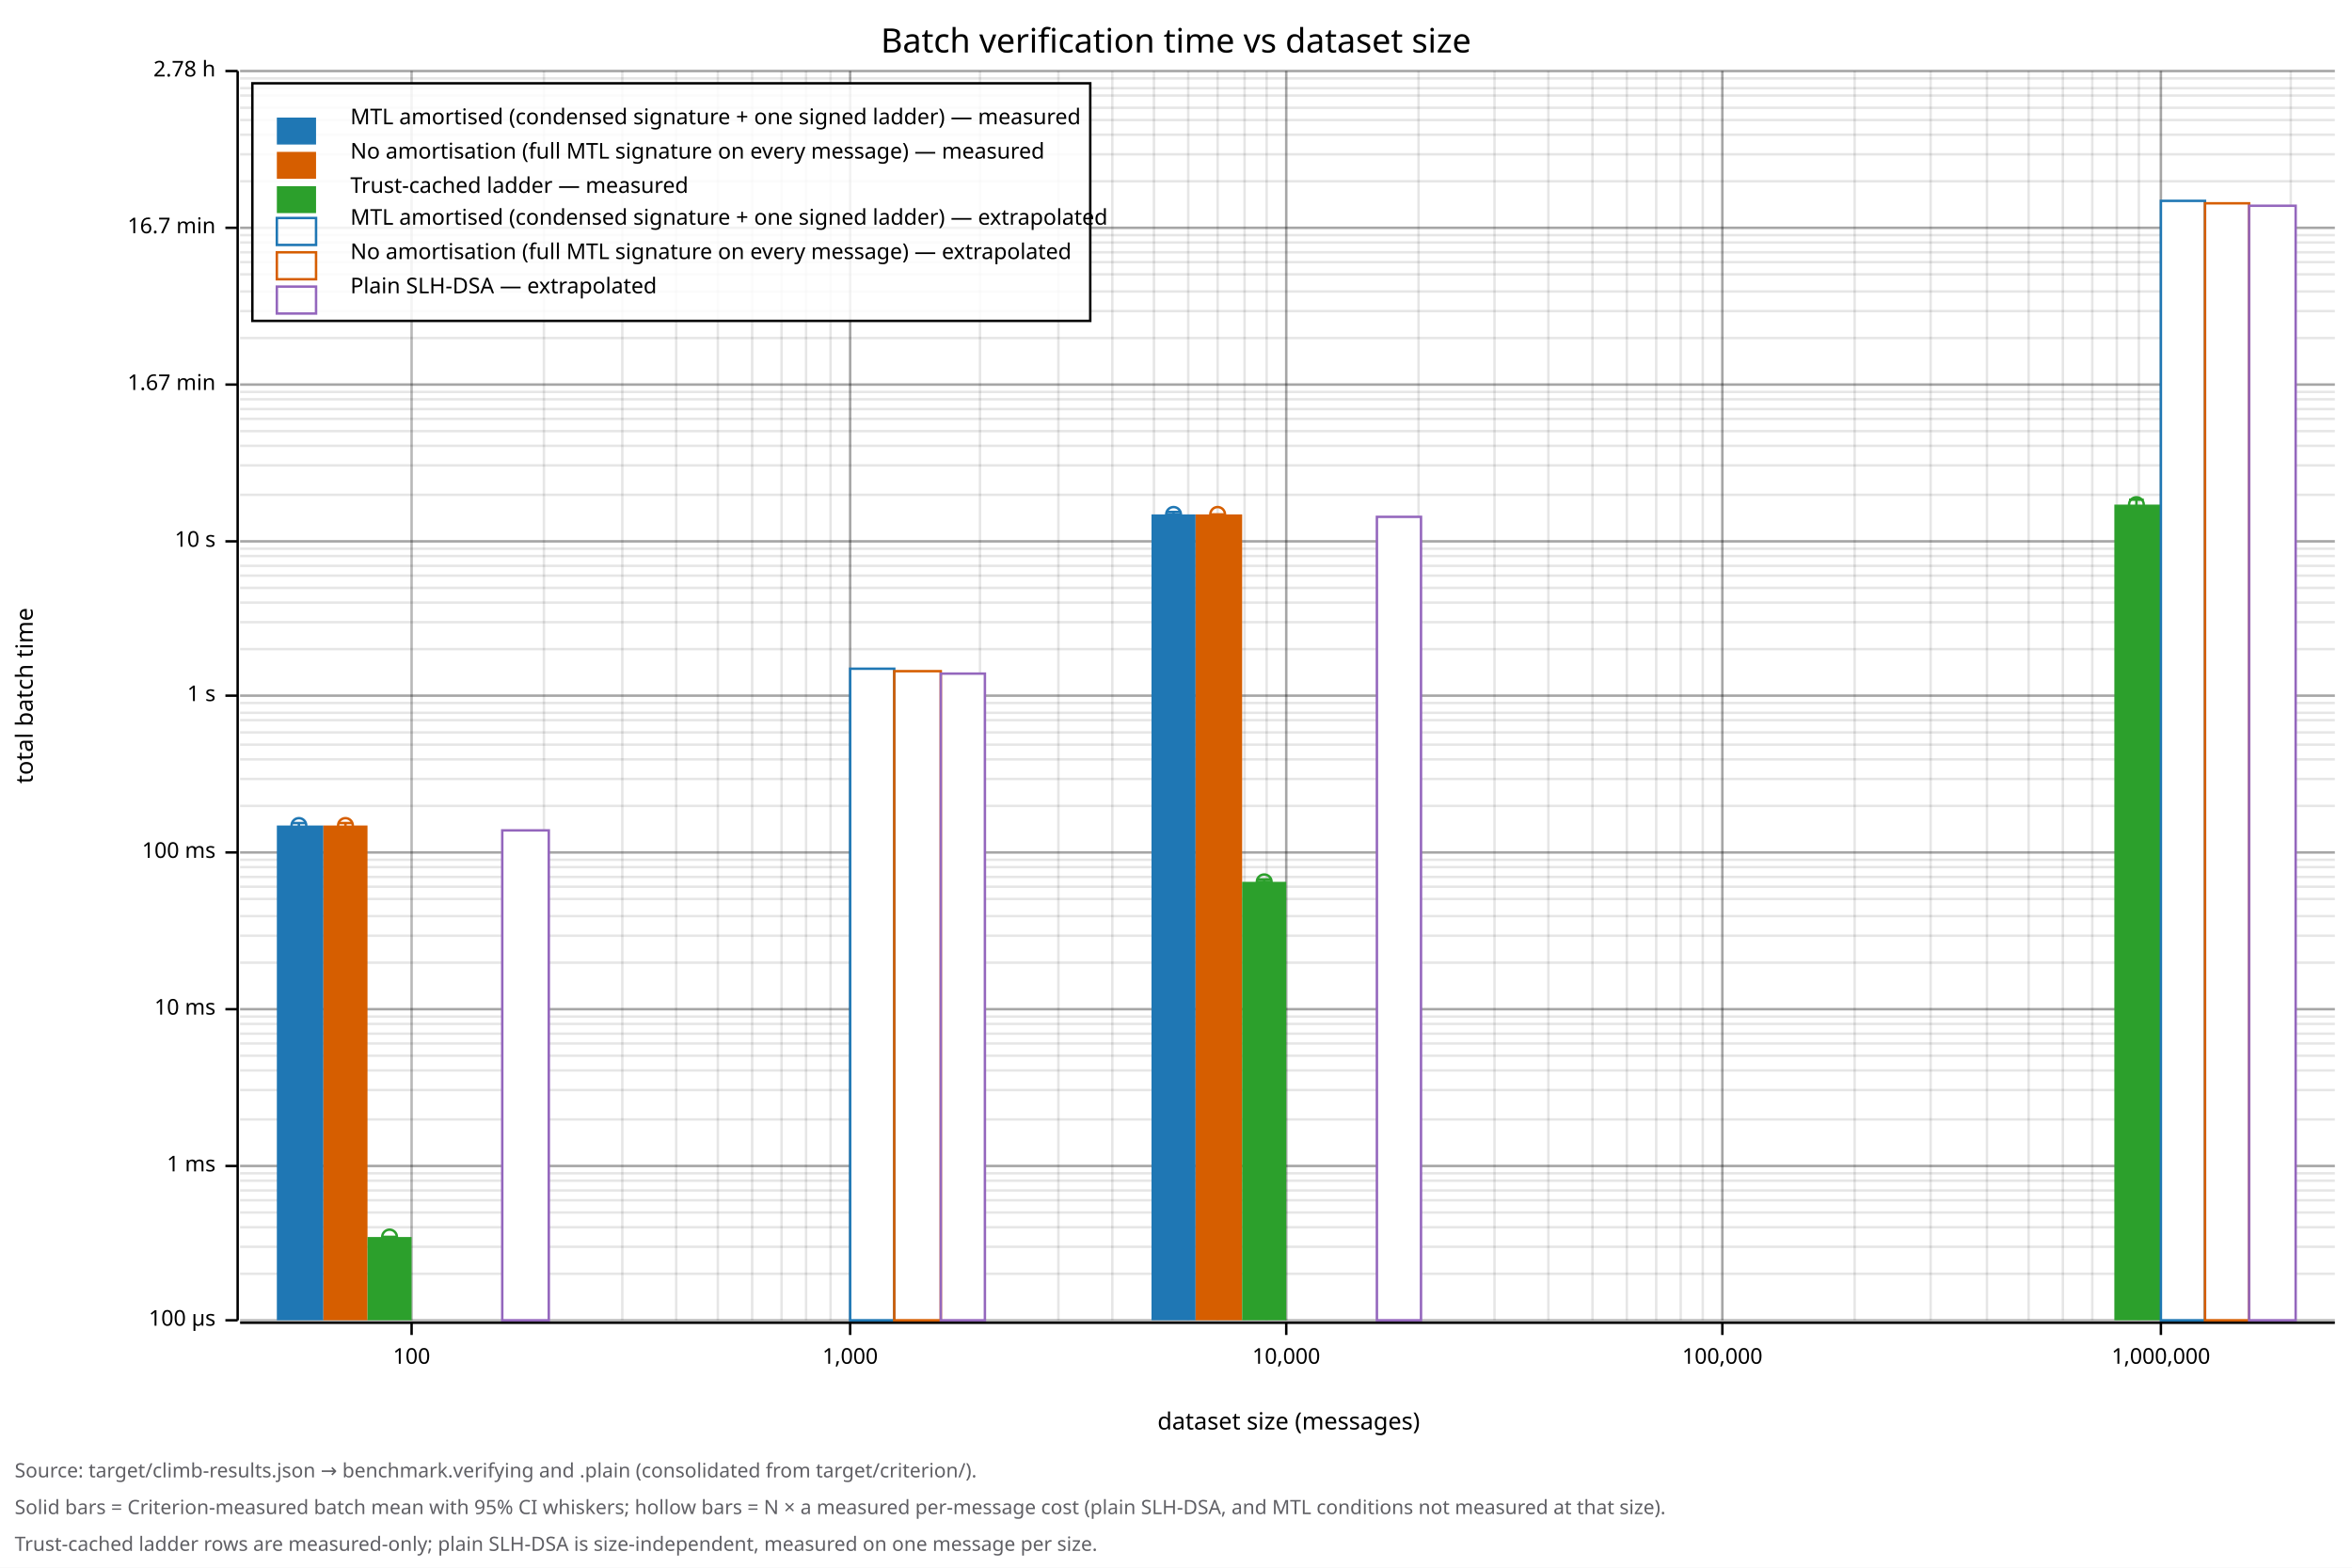
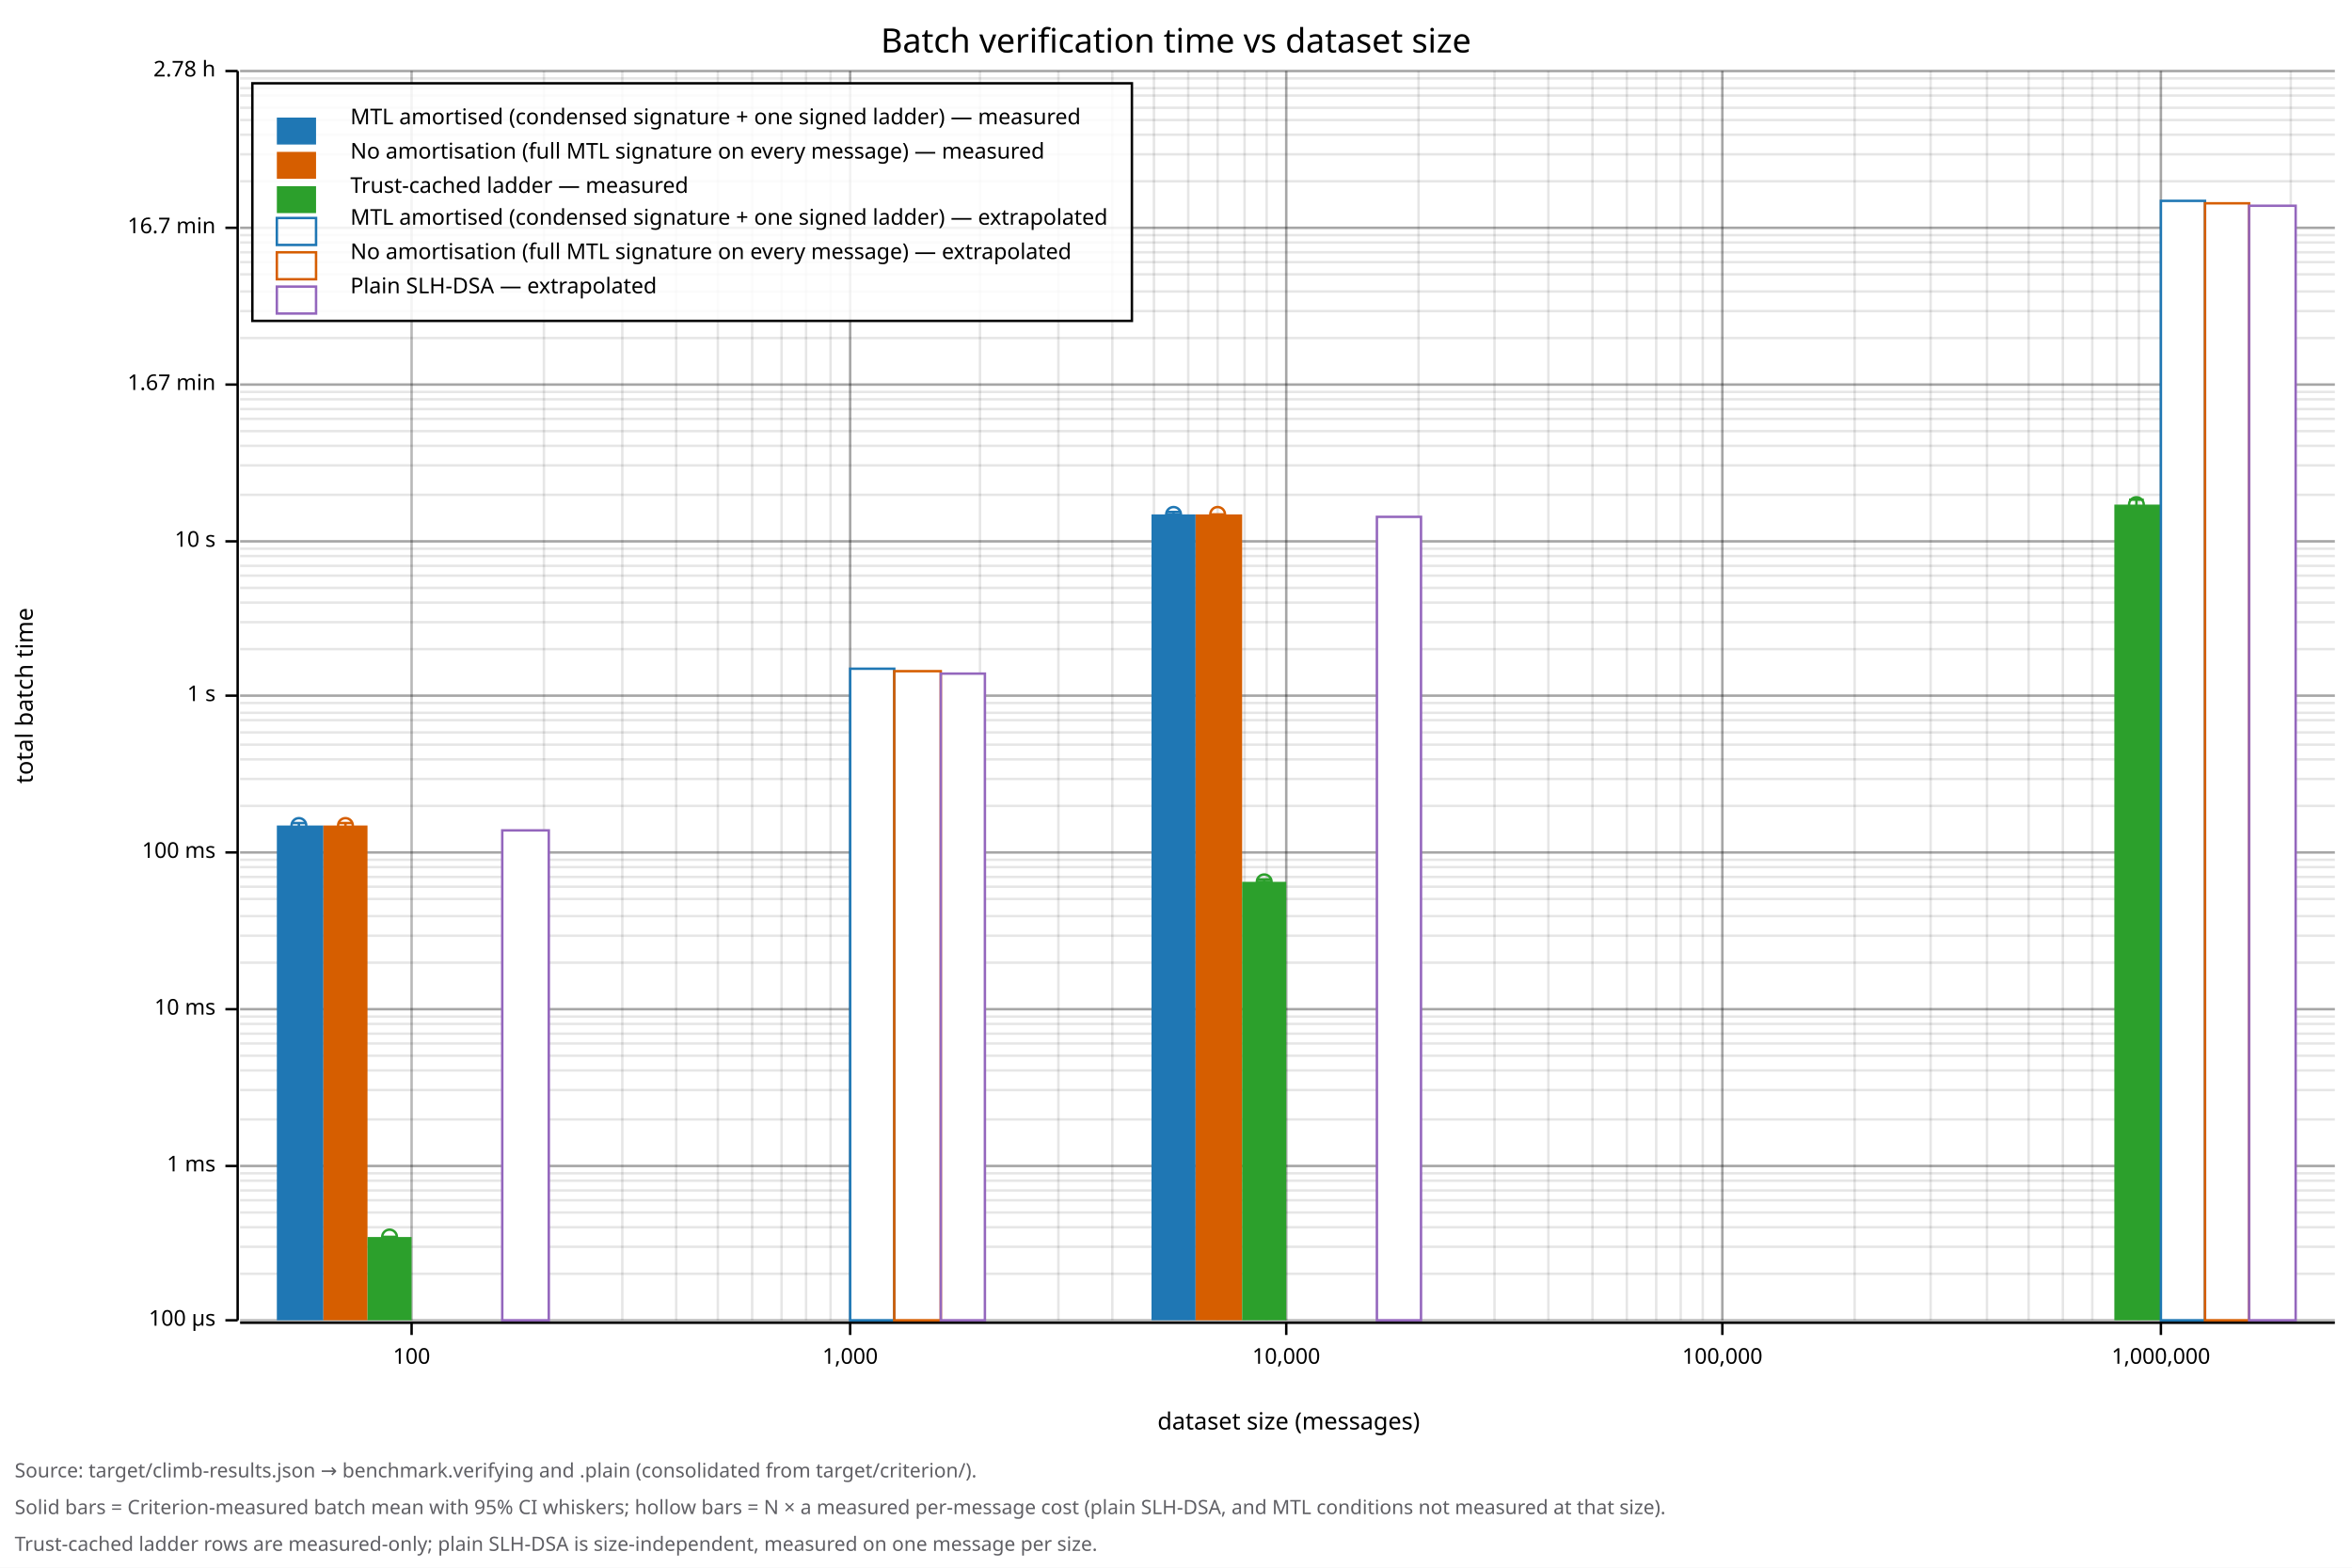
<svg xmlns="http://www.w3.org/2000/svg" width="960" height="640" viewBox="0 0 960 640">
  <rect x="0" y="0" width="960" height="640" opacity="1" fill="#FFFFFF" stroke="none" />
  <text x="480" y="11" dy="0.76em" text-anchor="middle" font-family="sans-serif" font-size="13.71" opacity="1" fill="#000000">
Batch verification time vs dataset size
</text>
  <line opacity="0.1" stroke="#000000" stroke-width="1" x1="168" y1="539" x2="168" y2="29" />
  <line opacity="0.1" stroke="#000000" stroke-width="1" x1="222" y1="539" x2="222" y2="29" />
  <line opacity="0.1" stroke="#000000" stroke-width="1" x1="254" y1="539" x2="254" y2="29" />
  <line opacity="0.1" stroke="#000000" stroke-width="1" x1="276" y1="539" x2="276" y2="29" />
  <line opacity="0.1" stroke="#000000" stroke-width="1" x1="293" y1="539" x2="293" y2="29" />
  <line opacity="0.1" stroke="#000000" stroke-width="1" x1="307" y1="539" x2="307" y2="29" />
  <line opacity="0.1" stroke="#000000" stroke-width="1" x1="319" y1="539" x2="319" y2="29" />
  <line opacity="0.1" stroke="#000000" stroke-width="1" x1="329" y1="539" x2="329" y2="29" />
  <line opacity="0.1" stroke="#000000" stroke-width="1" x1="339" y1="539" x2="339" y2="29" />
  <line opacity="0.1" stroke="#000000" stroke-width="1" x1="347" y1="539" x2="347" y2="29" />
  <line opacity="0.1" stroke="#000000" stroke-width="1" x1="347" y1="539" x2="347" y2="29" />
  <line opacity="0.1" stroke="#000000" stroke-width="1" x1="400" y1="539" x2="400" y2="29" />
  <line opacity="0.1" stroke="#000000" stroke-width="1" x1="432" y1="539" x2="432" y2="29" />
  <line opacity="0.1" stroke="#000000" stroke-width="1" x1="454" y1="539" x2="454" y2="29" />
  <line opacity="0.1" stroke="#000000" stroke-width="1" x1="471" y1="539" x2="471" y2="29" />
  <line opacity="0.1" stroke="#000000" stroke-width="1" x1="485" y1="539" x2="485" y2="29" />
  <line opacity="0.1" stroke="#000000" stroke-width="1" x1="497" y1="539" x2="497" y2="29" />
  <line opacity="0.1" stroke="#000000" stroke-width="1" x1="508" y1="539" x2="508" y2="29" />
  <line opacity="0.1" stroke="#000000" stroke-width="1" x1="517" y1="539" x2="517" y2="29" />
  <line opacity="0.1" stroke="#000000" stroke-width="1" x1="525" y1="539" x2="525" y2="29" />
  <line opacity="0.1" stroke="#000000" stroke-width="1" x1="525" y1="539" x2="525" y2="29" />
  <line opacity="0.1" stroke="#000000" stroke-width="1" x1="579" y1="539" x2="579" y2="29" />
  <line opacity="0.1" stroke="#000000" stroke-width="1" x1="610" y1="539" x2="610" y2="29" />
  <line opacity="0.1" stroke="#000000" stroke-width="1" x1="632" y1="539" x2="632" y2="29" />
  <line opacity="0.1" stroke="#000000" stroke-width="1" x1="650" y1="539" x2="650" y2="29" />
  <line opacity="0.1" stroke="#000000" stroke-width="1" x1="664" y1="539" x2="664" y2="29" />
  <line opacity="0.1" stroke="#000000" stroke-width="1" x1="676" y1="539" x2="676" y2="29" />
  <line opacity="0.1" stroke="#000000" stroke-width="1" x1="686" y1="539" x2="686" y2="29" />
  <line opacity="0.1" stroke="#000000" stroke-width="1" x1="695" y1="539" x2="695" y2="29" />
  <line opacity="0.1" stroke="#000000" stroke-width="1" x1="703" y1="539" x2="703" y2="29" />
  <line opacity="0.1" stroke="#000000" stroke-width="1" x1="703" y1="539" x2="703" y2="29" />
  <line opacity="0.1" stroke="#000000" stroke-width="1" x1="757" y1="539" x2="757" y2="29" />
  <line opacity="0.1" stroke="#000000" stroke-width="1" x1="788" y1="539" x2="788" y2="29" />
  <line opacity="0.1" stroke="#000000" stroke-width="1" x1="811" y1="539" x2="811" y2="29" />
  <line opacity="0.1" stroke="#000000" stroke-width="1" x1="828" y1="539" x2="828" y2="29" />
  <line opacity="0.1" stroke="#000000" stroke-width="1" x1="842" y1="539" x2="842" y2="29" />
  <line opacity="0.1" stroke="#000000" stroke-width="1" x1="854" y1="539" x2="854" y2="29" />
  <line opacity="0.1" stroke="#000000" stroke-width="1" x1="864" y1="539" x2="864" y2="29" />
  <line opacity="0.1" stroke="#000000" stroke-width="1" x1="873" y1="539" x2="873" y2="29" />
  <line opacity="0.1" stroke="#000000" stroke-width="1" x1="882" y1="539" x2="882" y2="29" />
  <line opacity="0.1" stroke="#000000" stroke-width="1" x1="882" y1="539" x2="882" y2="29" />
  <line opacity="0.1" stroke="#000000" stroke-width="1" x1="935" y1="539" x2="935" y2="29" />
  <line opacity="0.1" stroke="#000000" stroke-width="1" x1="98" y1="539" x2="953" y2="539" />
  <line opacity="0.1" stroke="#000000" stroke-width="1" x1="98" y1="520" x2="953" y2="520" />
  <line opacity="0.1" stroke="#000000" stroke-width="1" x1="98" y1="509" x2="953" y2="509" />
  <line opacity="0.1" stroke="#000000" stroke-width="1" x1="98" y1="501" x2="953" y2="501" />
  <line opacity="0.1" stroke="#000000" stroke-width="1" x1="98" y1="495" x2="953" y2="495" />
  <line opacity="0.1" stroke="#000000" stroke-width="1" x1="98" y1="490" x2="953" y2="490" />
  <line opacity="0.1" stroke="#000000" stroke-width="1" x1="98" y1="486" x2="953" y2="486" />
  <line opacity="0.1" stroke="#000000" stroke-width="1" x1="98" y1="482" x2="953" y2="482" />
  <line opacity="0.1" stroke="#000000" stroke-width="1" x1="98" y1="479" x2="953" y2="479" />
  <line opacity="0.1" stroke="#000000" stroke-width="1" x1="98" y1="476" x2="953" y2="476" />
  <line opacity="0.1" stroke="#000000" stroke-width="1" x1="98" y1="476" x2="953" y2="476" />
  <line opacity="0.1" stroke="#000000" stroke-width="1" x1="98" y1="457" x2="953" y2="457" />
  <line opacity="0.1" stroke="#000000" stroke-width="1" x1="98" y1="445" x2="953" y2="445" />
  <line opacity="0.1" stroke="#000000" stroke-width="1" x1="98" y1="437" x2="953" y2="437" />
  <line opacity="0.1" stroke="#000000" stroke-width="1" x1="98" y1="431" x2="953" y2="431" />
  <line opacity="0.1" stroke="#000000" stroke-width="1" x1="98" y1="426" x2="953" y2="426" />
  <line opacity="0.1" stroke="#000000" stroke-width="1" x1="98" y1="422" x2="953" y2="422" />
  <line opacity="0.1" stroke="#000000" stroke-width="1" x1="98" y1="418" x2="953" y2="418" />
  <line opacity="0.1" stroke="#000000" stroke-width="1" x1="98" y1="415" x2="953" y2="415" />
  <line opacity="0.1" stroke="#000000" stroke-width="1" x1="98" y1="412" x2="953" y2="412" />
  <line opacity="0.1" stroke="#000000" stroke-width="1" x1="98" y1="412" x2="953" y2="412" />
  <line opacity="0.1" stroke="#000000" stroke-width="1" x1="98" y1="393" x2="953" y2="393" />
  <line opacity="0.1" stroke="#000000" stroke-width="1" x1="98" y1="382" x2="953" y2="382" />
  <line opacity="0.1" stroke="#000000" stroke-width="1" x1="98" y1="374" x2="953" y2="374" />
  <line opacity="0.1" stroke="#000000" stroke-width="1" x1="98" y1="367" x2="953" y2="367" />
  <line opacity="0.1" stroke="#000000" stroke-width="1" x1="98" y1="362" x2="953" y2="362" />
  <line opacity="0.1" stroke="#000000" stroke-width="1" x1="98" y1="358" x2="953" y2="358" />
  <line opacity="0.1" stroke="#000000" stroke-width="1" x1="98" y1="354" x2="953" y2="354" />
  <line opacity="0.1" stroke="#000000" stroke-width="1" x1="98" y1="351" x2="953" y2="351" />
  <line opacity="0.1" stroke="#000000" stroke-width="1" x1="98" y1="348" x2="953" y2="348" />
  <line opacity="0.1" stroke="#000000" stroke-width="1" x1="98" y1="348" x2="953" y2="348" />
  <line opacity="0.1" stroke="#000000" stroke-width="1" x1="98" y1="329" x2="953" y2="329" />
  <line opacity="0.1" stroke="#000000" stroke-width="1" x1="98" y1="318" x2="953" y2="318" />
  <line opacity="0.1" stroke="#000000" stroke-width="1" x1="98" y1="310" x2="953" y2="310" />
  <line opacity="0.1" stroke="#000000" stroke-width="1" x1="98" y1="304" x2="953" y2="304" />
  <line opacity="0.1" stroke="#000000" stroke-width="1" x1="98" y1="299" x2="953" y2="299" />
  <line opacity="0.1" stroke="#000000" stroke-width="1" x1="98" y1="294" x2="953" y2="294" />
  <line opacity="0.1" stroke="#000000" stroke-width="1" x1="98" y1="291" x2="953" y2="291" />
  <line opacity="0.1" stroke="#000000" stroke-width="1" x1="98" y1="287" x2="953" y2="287" />
  <line opacity="0.1" stroke="#000000" stroke-width="1" x1="98" y1="284" x2="953" y2="284" />
  <line opacity="0.1" stroke="#000000" stroke-width="1" x1="98" y1="284" x2="953" y2="284" />
  <line opacity="0.1" stroke="#000000" stroke-width="1" x1="98" y1="265" x2="953" y2="265" />
  <line opacity="0.1" stroke="#000000" stroke-width="1" x1="98" y1="254" x2="953" y2="254" />
  <line opacity="0.1" stroke="#000000" stroke-width="1" x1="98" y1="246" x2="953" y2="246" />
  <line opacity="0.1" stroke="#000000" stroke-width="1" x1="98" y1="240" x2="953" y2="240" />
  <line opacity="0.1" stroke="#000000" stroke-width="1" x1="98" y1="235" x2="953" y2="235" />
  <line opacity="0.1" stroke="#000000" stroke-width="1" x1="98" y1="231" x2="953" y2="231" />
  <line opacity="0.1" stroke="#000000" stroke-width="1" x1="98" y1="227" x2="953" y2="227" />
  <line opacity="0.1" stroke="#000000" stroke-width="1" x1="98" y1="224" x2="953" y2="224" />
  <line opacity="0.1" stroke="#000000" stroke-width="1" x1="98" y1="221" x2="953" y2="221" />
  <line opacity="0.1" stroke="#000000" stroke-width="1" x1="98" y1="221" x2="953" y2="221" />
  <line opacity="0.1" stroke="#000000" stroke-width="1" x1="98" y1="202" x2="953" y2="202" />
  <line opacity="0.1" stroke="#000000" stroke-width="1" x1="98" y1="190" x2="953" y2="190" />
  <line opacity="0.1" stroke="#000000" stroke-width="1" x1="98" y1="182" x2="953" y2="182" />
  <line opacity="0.1" stroke="#000000" stroke-width="1" x1="98" y1="176" x2="953" y2="176" />
  <line opacity="0.1" stroke="#000000" stroke-width="1" x1="98" y1="171" x2="953" y2="171" />
  <line opacity="0.1" stroke="#000000" stroke-width="1" x1="98" y1="167" x2="953" y2="167" />
  <line opacity="0.1" stroke="#000000" stroke-width="1" x1="98" y1="163" x2="953" y2="163" />
  <line opacity="0.1" stroke="#000000" stroke-width="1" x1="98" y1="160" x2="953" y2="160" />
  <line opacity="0.1" stroke="#000000" stroke-width="1" x1="98" y1="157" x2="953" y2="157" />
  <line opacity="0.1" stroke="#000000" stroke-width="1" x1="98" y1="157" x2="953" y2="157" />
  <line opacity="0.1" stroke="#000000" stroke-width="1" x1="98" y1="138" x2="953" y2="138" />
  <line opacity="0.1" stroke="#000000" stroke-width="1" x1="98" y1="127" x2="953" y2="127" />
  <line opacity="0.1" stroke="#000000" stroke-width="1" x1="98" y1="119" x2="953" y2="119" />
  <line opacity="0.1" stroke="#000000" stroke-width="1" x1="98" y1="112" x2="953" y2="112" />
  <line opacity="0.1" stroke="#000000" stroke-width="1" x1="98" y1="107" x2="953" y2="107" />
  <line opacity="0.1" stroke="#000000" stroke-width="1" x1="98" y1="103" x2="953" y2="103" />
  <line opacity="0.1" stroke="#000000" stroke-width="1" x1="98" y1="99" x2="953" y2="99" />
  <line opacity="0.1" stroke="#000000" stroke-width="1" x1="98" y1="96" x2="953" y2="96" />
  <line opacity="0.1" stroke="#000000" stroke-width="1" x1="98" y1="93" x2="953" y2="93" />
  <line opacity="0.1" stroke="#000000" stroke-width="1" x1="98" y1="93" x2="953" y2="93" />
  <line opacity="0.1" stroke="#000000" stroke-width="1" x1="98" y1="74" x2="953" y2="74" />
  <line opacity="0.1" stroke="#000000" stroke-width="1" x1="98" y1="63" x2="953" y2="63" />
  <line opacity="0.1" stroke="#000000" stroke-width="1" x1="98" y1="55" x2="953" y2="55" />
  <line opacity="0.1" stroke="#000000" stroke-width="1" x1="98" y1="49" x2="953" y2="49" />
  <line opacity="0.1" stroke="#000000" stroke-width="1" x1="98" y1="44" x2="953" y2="44" />
  <line opacity="0.1" stroke="#000000" stroke-width="1" x1="98" y1="39" x2="953" y2="39" />
  <line opacity="0.1" stroke="#000000" stroke-width="1" x1="98" y1="36" x2="953" y2="36" />
  <line opacity="0.1" stroke="#000000" stroke-width="1" x1="98" y1="32" x2="953" y2="32" />
  <line opacity="0.1" stroke="#000000" stroke-width="1" x1="98" y1="29" x2="953" y2="29" />
  <line opacity="0.1" stroke="#000000" stroke-width="1" x1="98" y1="29" x2="953" y2="29" />
  <text x="6" y="284" dy="0.76em" text-anchor="middle" font-family="sans-serif" font-size="9.677" opacity="1" fill="#000000" transform="rotate(270, 6, 284)">
total batch time
</text>
  <text x="526" y="586" dy="-0.5ex" text-anchor="middle" font-family="sans-serif" font-size="9.677" opacity="1" fill="#000000">
dataset size (messages)
</text>
  <line opacity="0.2" stroke="#000000" stroke-width="1" x1="168" y1="539" x2="168" y2="29" />
  <line opacity="0.2" stroke="#000000" stroke-width="1" x1="347" y1="539" x2="347" y2="29" />
  <line opacity="0.2" stroke="#000000" stroke-width="1" x1="525" y1="539" x2="525" y2="29" />
  <line opacity="0.2" stroke="#000000" stroke-width="1" x1="703" y1="539" x2="703" y2="29" />
  <line opacity="0.2" stroke="#000000" stroke-width="1" x1="882" y1="539" x2="882" y2="29" />
  <line opacity="0.2" stroke="#000000" stroke-width="1" x1="98" y1="539" x2="953" y2="539" />
  <line opacity="0.2" stroke="#000000" stroke-width="1" x1="98" y1="476" x2="953" y2="476" />
  <line opacity="0.2" stroke="#000000" stroke-width="1" x1="98" y1="412" x2="953" y2="412" />
  <line opacity="0.2" stroke="#000000" stroke-width="1" x1="98" y1="348" x2="953" y2="348" />
  <line opacity="0.2" stroke="#000000" stroke-width="1" x1="98" y1="284" x2="953" y2="284" />
  <line opacity="0.2" stroke="#000000" stroke-width="1" x1="98" y1="221" x2="953" y2="221" />
  <line opacity="0.2" stroke="#000000" stroke-width="1" x1="98" y1="157" x2="953" y2="157" />
  <line opacity="0.2" stroke="#000000" stroke-width="1" x1="98" y1="93" x2="953" y2="93" />
  <line opacity="0.2" stroke="#000000" stroke-width="1" x1="98" y1="29" x2="953" y2="29" />
  <polyline fill="none" opacity="1" stroke="#000000" stroke-width="1" points="97,29 97,539 " />
  <text x="88" y="539" dy="0.5ex" text-anchor="end" font-family="sans-serif" font-size="8.871" opacity="1" fill="#000000">
100 µs
</text>
  <polyline fill="none" opacity="1" stroke="#000000" stroke-width="1" points="92,539 97,539 " />
  <text x="88" y="476" dy="0.5ex" text-anchor="end" font-family="sans-serif" font-size="8.871" opacity="1" fill="#000000">
1 ms
</text>
  <polyline fill="none" opacity="1" stroke="#000000" stroke-width="1" points="92,476 97,476 " />
  <text x="88" y="412" dy="0.5ex" text-anchor="end" font-family="sans-serif" font-size="8.871" opacity="1" fill="#000000">
10 ms
</text>
  <polyline fill="none" opacity="1" stroke="#000000" stroke-width="1" points="92,412 97,412 " />
  <text x="88" y="348" dy="0.5ex" text-anchor="end" font-family="sans-serif" font-size="8.871" opacity="1" fill="#000000">
100 ms
</text>
  <polyline fill="none" opacity="1" stroke="#000000" stroke-width="1" points="92,348 97,348 " />
  <text x="88" y="284" dy="0.5ex" text-anchor="end" font-family="sans-serif" font-size="8.871" opacity="1" fill="#000000">
1 s
</text>
  <polyline fill="none" opacity="1" stroke="#000000" stroke-width="1" points="92,284 97,284 " />
  <text x="88" y="221" dy="0.5ex" text-anchor="end" font-family="sans-serif" font-size="8.871" opacity="1" fill="#000000">
10 s
</text>
  <polyline fill="none" opacity="1" stroke="#000000" stroke-width="1" points="92,221 97,221 " />
  <text x="88" y="157" dy="0.5ex" text-anchor="end" font-family="sans-serif" font-size="8.871" opacity="1" fill="#000000">
1.67 min
</text>
  <polyline fill="none" opacity="1" stroke="#000000" stroke-width="1" points="92,157 97,157 " />
  <text x="88" y="93" dy="0.5ex" text-anchor="end" font-family="sans-serif" font-size="8.871" opacity="1" fill="#000000">
16.7 min
</text>
  <polyline fill="none" opacity="1" stroke="#000000" stroke-width="1" points="92,93 97,93 " />
  <text x="88" y="29" dy="0.5ex" text-anchor="end" font-family="sans-serif" font-size="8.871" opacity="1" fill="#000000">
2.78 h
</text>
  <polyline fill="none" opacity="1" stroke="#000000" stroke-width="1" points="92,29 97,29 " />
  <polyline fill="none" opacity="1" stroke="#000000" stroke-width="1" points="98,540 953,540 " />
  <text x="168" y="550" dy="0.76em" text-anchor="middle" font-family="sans-serif" font-size="8.871" opacity="1" fill="#000000">
100
</text>
  <polyline fill="none" opacity="1" stroke="#000000" stroke-width="1" points="168,540 168,545 " />
  <text x="347" y="550" dy="0.76em" text-anchor="middle" font-family="sans-serif" font-size="8.871" opacity="1" fill="#000000">
1,000
</text>
  <polyline fill="none" opacity="1" stroke="#000000" stroke-width="1" points="347,540 347,545 " />
  <text x="525" y="550" dy="0.76em" text-anchor="middle" font-family="sans-serif" font-size="8.871" opacity="1" fill="#000000">
10,000
</text>
  <polyline fill="none" opacity="1" stroke="#000000" stroke-width="1" points="525,540 525,545 " />
  <text x="703" y="550" dy="0.76em" text-anchor="middle" font-family="sans-serif" font-size="8.871" opacity="1" fill="#000000">
100,000
</text>
  <polyline fill="none" opacity="1" stroke="#000000" stroke-width="1" points="703,540 703,545 " />
  <text x="882" y="550" dy="0.76em" text-anchor="middle" font-family="sans-serif" font-size="8.871" opacity="1" fill="#000000">
1,000,000
</text>
  <polyline fill="none" opacity="1" stroke="#000000" stroke-width="1" points="882,540 882,545 " />
  <rect x="113" y="337" width="19" height="202" opacity="1" fill="#1F77B4" stroke="none" />
  <rect x="470" y="210" width="18" height="329" opacity="1" fill="#1F77B4" stroke="none" />
  <rect x="132" y="337" width="18" height="202" opacity="1" fill="#D65E00" stroke="none" />
  <rect x="488" y="210" width="19" height="329" opacity="1" fill="#D65E00" stroke="none" />
  <rect x="150" y="505" width="18" height="34" opacity="1" fill="#2CA02C" stroke="none" />
  <rect x="507" y="360" width="18" height="179" opacity="1" fill="#2CA02C" stroke="none" />
  <rect x="863" y="206" width="19" height="333" opacity="1" fill="#2CA02C" stroke="none" />
  <rect x="347" y="273" width="18" height="266" opacity="1" fill="#FFFFFF" stroke="none" />
  <rect x="882" y="82" width="18" height="457" opacity="1" fill="#FFFFFF" stroke="none" />
  <rect x="365" y="274" width="19" height="265" opacity="1" fill="#FFFFFF" stroke="none" />
  <rect x="900" y="83" width="18" height="456" opacity="1" fill="#FFFFFF" stroke="none" />
  <rect x="205" y="339" width="19" height="200" opacity="1" fill="#FFFFFF" stroke="none" />
  <rect x="384" y="275" width="18" height="264" opacity="1" fill="#FFFFFF" stroke="none" />
  <rect x="562" y="211" width="18" height="328" opacity="1" fill="#FFFFFF" stroke="none" />
  <rect x="918" y="84" width="19" height="455" opacity="1" fill="#FFFFFF" stroke="none" />
  <rect x="347" y="273" width="18" height="266" opacity="1" fill="none" stroke="#1F77B4" />
  <rect x="882" y="82" width="18" height="457" opacity="1" fill="none" stroke="#1F77B4" />
  <rect x="365" y="274" width="19" height="265" opacity="1" fill="none" stroke="#D65E00" />
  <rect x="900" y="83" width="18" height="456" opacity="1" fill="none" stroke="#D65E00" />
  <rect x="205" y="339" width="19" height="200" opacity="1" fill="none" stroke="#9467BD" />
  <rect x="384" y="275" width="18" height="264" opacity="1" fill="none" stroke="#9467BD" />
  <rect x="562" y="211" width="18" height="328" opacity="1" fill="none" stroke="#9467BD" />
  <rect x="918" y="84" width="19" height="455" opacity="1" fill="none" stroke="#9467BD" />
  <line opacity="1" stroke="#1F77B4" stroke-width="1" x1="119" y1="338" x2="125" y2="338" />
  <line opacity="1" stroke="#1F77B4" stroke-width="1" x1="119" y1="336" x2="125" y2="336" />
  <line opacity="1" stroke="#1F77B4" stroke-width="1" x1="122" y1="338" x2="122" y2="336" />
  <circle cx="122" cy="337" r="3" opacity="1" fill="none" stroke="#1F77B4" stroke-width="1" />
  <line opacity="1" stroke="#1F77B4" stroke-width="1" x1="476" y1="210" x2="482" y2="210" />
  <line opacity="1" stroke="#1F77B4" stroke-width="1" x1="476" y1="209" x2="482" y2="209" />
  <line opacity="1" stroke="#1F77B4" stroke-width="1" x1="479" y1="210" x2="479" y2="209" />
  <circle cx="479" cy="210" r="3" opacity="1" fill="none" stroke="#1F77B4" stroke-width="1" />
  <line opacity="1" stroke="#D65E00" stroke-width="1" x1="138" y1="338" x2="144" y2="338" />
  <line opacity="1" stroke="#D65E00" stroke-width="1" x1="138" y1="336" x2="144" y2="336" />
  <line opacity="1" stroke="#D65E00" stroke-width="1" x1="141" y1="338" x2="141" y2="336" />
  <circle cx="141" cy="337" r="3" opacity="1" fill="none" stroke="#D65E00" stroke-width="1" />
  <line opacity="1" stroke="#D65E00" stroke-width="1" x1="494" y1="211" x2="500" y2="211" />
  <line opacity="1" stroke="#D65E00" stroke-width="1" x1="494" y1="210" x2="500" y2="210" />
  <line opacity="1" stroke="#D65E00" stroke-width="1" x1="497" y1="211" x2="497" y2="210" />
  <circle cx="497" cy="210" r="3" opacity="1" fill="none" stroke="#D65E00" stroke-width="1" />
  <line opacity="1" stroke="#2CA02C" stroke-width="1" x1="156" y1="505" x2="162" y2="505" />
  <line opacity="1" stroke="#2CA02C" stroke-width="1" x1="156" y1="505" x2="162" y2="505" />
  <line opacity="1" stroke="#2CA02C" stroke-width="1" x1="159" y1="505" x2="159" y2="505" />
  <circle cx="159" cy="505" r="3" opacity="1" fill="none" stroke="#2CA02C" stroke-width="1" />
  <line opacity="1" stroke="#2CA02C" stroke-width="1" x1="513" y1="360" x2="519" y2="360" />
  <line opacity="1" stroke="#2CA02C" stroke-width="1" x1="513" y1="359" x2="519" y2="359" />
  <line opacity="1" stroke="#2CA02C" stroke-width="1" x1="516" y1="360" x2="516" y2="359" />
  <circle cx="516" cy="360" r="3" opacity="1" fill="none" stroke="#2CA02C" stroke-width="1" />
  <line opacity="1" stroke="#2CA02C" stroke-width="1" x1="869" y1="209" x2="875" y2="209" />
  <line opacity="1" stroke="#2CA02C" stroke-width="1" x1="869" y1="204" x2="875" y2="204" />
  <line opacity="1" stroke="#2CA02C" stroke-width="1" x1="872" y1="209" x2="872" y2="204" />
  <circle cx="872" cy="206" r="3" opacity="1" fill="none" stroke="#2CA02C" stroke-width="1" />
-   <rect x="103" y="34" width="342" height="97" opacity="0.85" fill="#FFFFFF" stroke="none" />
-   <rect x="103" y="34" width="342" height="97" opacity="1" fill="none" stroke="#000000" />
+   <rect x="103" y="34" width="359" height="97" opacity="0.85" fill="#FFFFFF" stroke="none" />
+   <rect x="103" y="34" width="359" height="97" opacity="1" fill="none" stroke="#000000" />
  <text x="143" y="44" dy="0.76em" text-anchor="start" font-family="sans-serif" font-size="8.871" opacity="1" fill="#000000">
MTL amortised (condensed signature + one signed ladder) — measured
</text>
  <text x="143" y="58" dy="0.76em" text-anchor="start" font-family="sans-serif" font-size="8.871" opacity="1" fill="#000000">
No amortisation (full MTL signature on every message) — measured
</text>
  <text x="143" y="72" dy="0.76em" text-anchor="start" font-family="sans-serif" font-size="8.871" opacity="1" fill="#000000">
Trust-cached ladder — measured
</text>
  <text x="143" y="85" dy="0.76em" text-anchor="start" font-family="sans-serif" font-size="8.871" opacity="1" fill="#000000">
MTL amortised (condensed signature + one signed ladder) — extrapolated
</text>
  <text x="143" y="99" dy="0.76em" text-anchor="start" font-family="sans-serif" font-size="8.871" opacity="1" fill="#000000">
No amortisation (full MTL signature on every message) — extrapolated
</text>
  <text x="143" y="113" dy="0.76em" text-anchor="start" font-family="sans-serif" font-size="8.871" opacity="1" fill="#000000">
Plain SLH-DSA — extrapolated
</text>
  <rect x="113" y="48" width="16" height="11" opacity="1" fill="#1F77B4" stroke="none" />
  <rect x="113" y="62" width="16" height="11" opacity="1" fill="#D65E00" stroke="none" />
  <rect x="113" y="76" width="16" height="11" opacity="1" fill="#2CA02C" stroke="none" />
  <rect x="113" y="89" width="16" height="11" opacity="1" fill="none" stroke="#1F77B4" />
  <rect x="113" y="103" width="16" height="11" opacity="1" fill="none" stroke="#D65E00" />
  <rect x="113" y="117" width="16" height="11" opacity="1" fill="none" stroke="#9467BD" />
  <text x="6" y="597" dy="0.76em" text-anchor="start" font-family="sans-serif" font-size="8.065" opacity="1" fill="#5F5F64">
Source: target/climb-results.json → benchmark.verifying and .plain (consolidated from target/criterion/).
</text>
  <text x="6" y="612" dy="0.76em" text-anchor="start" font-family="sans-serif" font-size="8.065" opacity="1" fill="#5F5F64">
Solid bars = Criterion-measured batch mean with 95% CI whiskers; hollow bars = N × a measured per-message cost (plain SLH-DSA, and MTL conditions not measured at that size).
</text>
  <text x="6" y="627" dy="0.76em" text-anchor="start" font-family="sans-serif" font-size="8.065" opacity="1" fill="#5F5F64">
Trust-cached ladder rows are measured-only; plain SLH-DSA is size-independent, measured on one message per size.
</text>
</svg>
